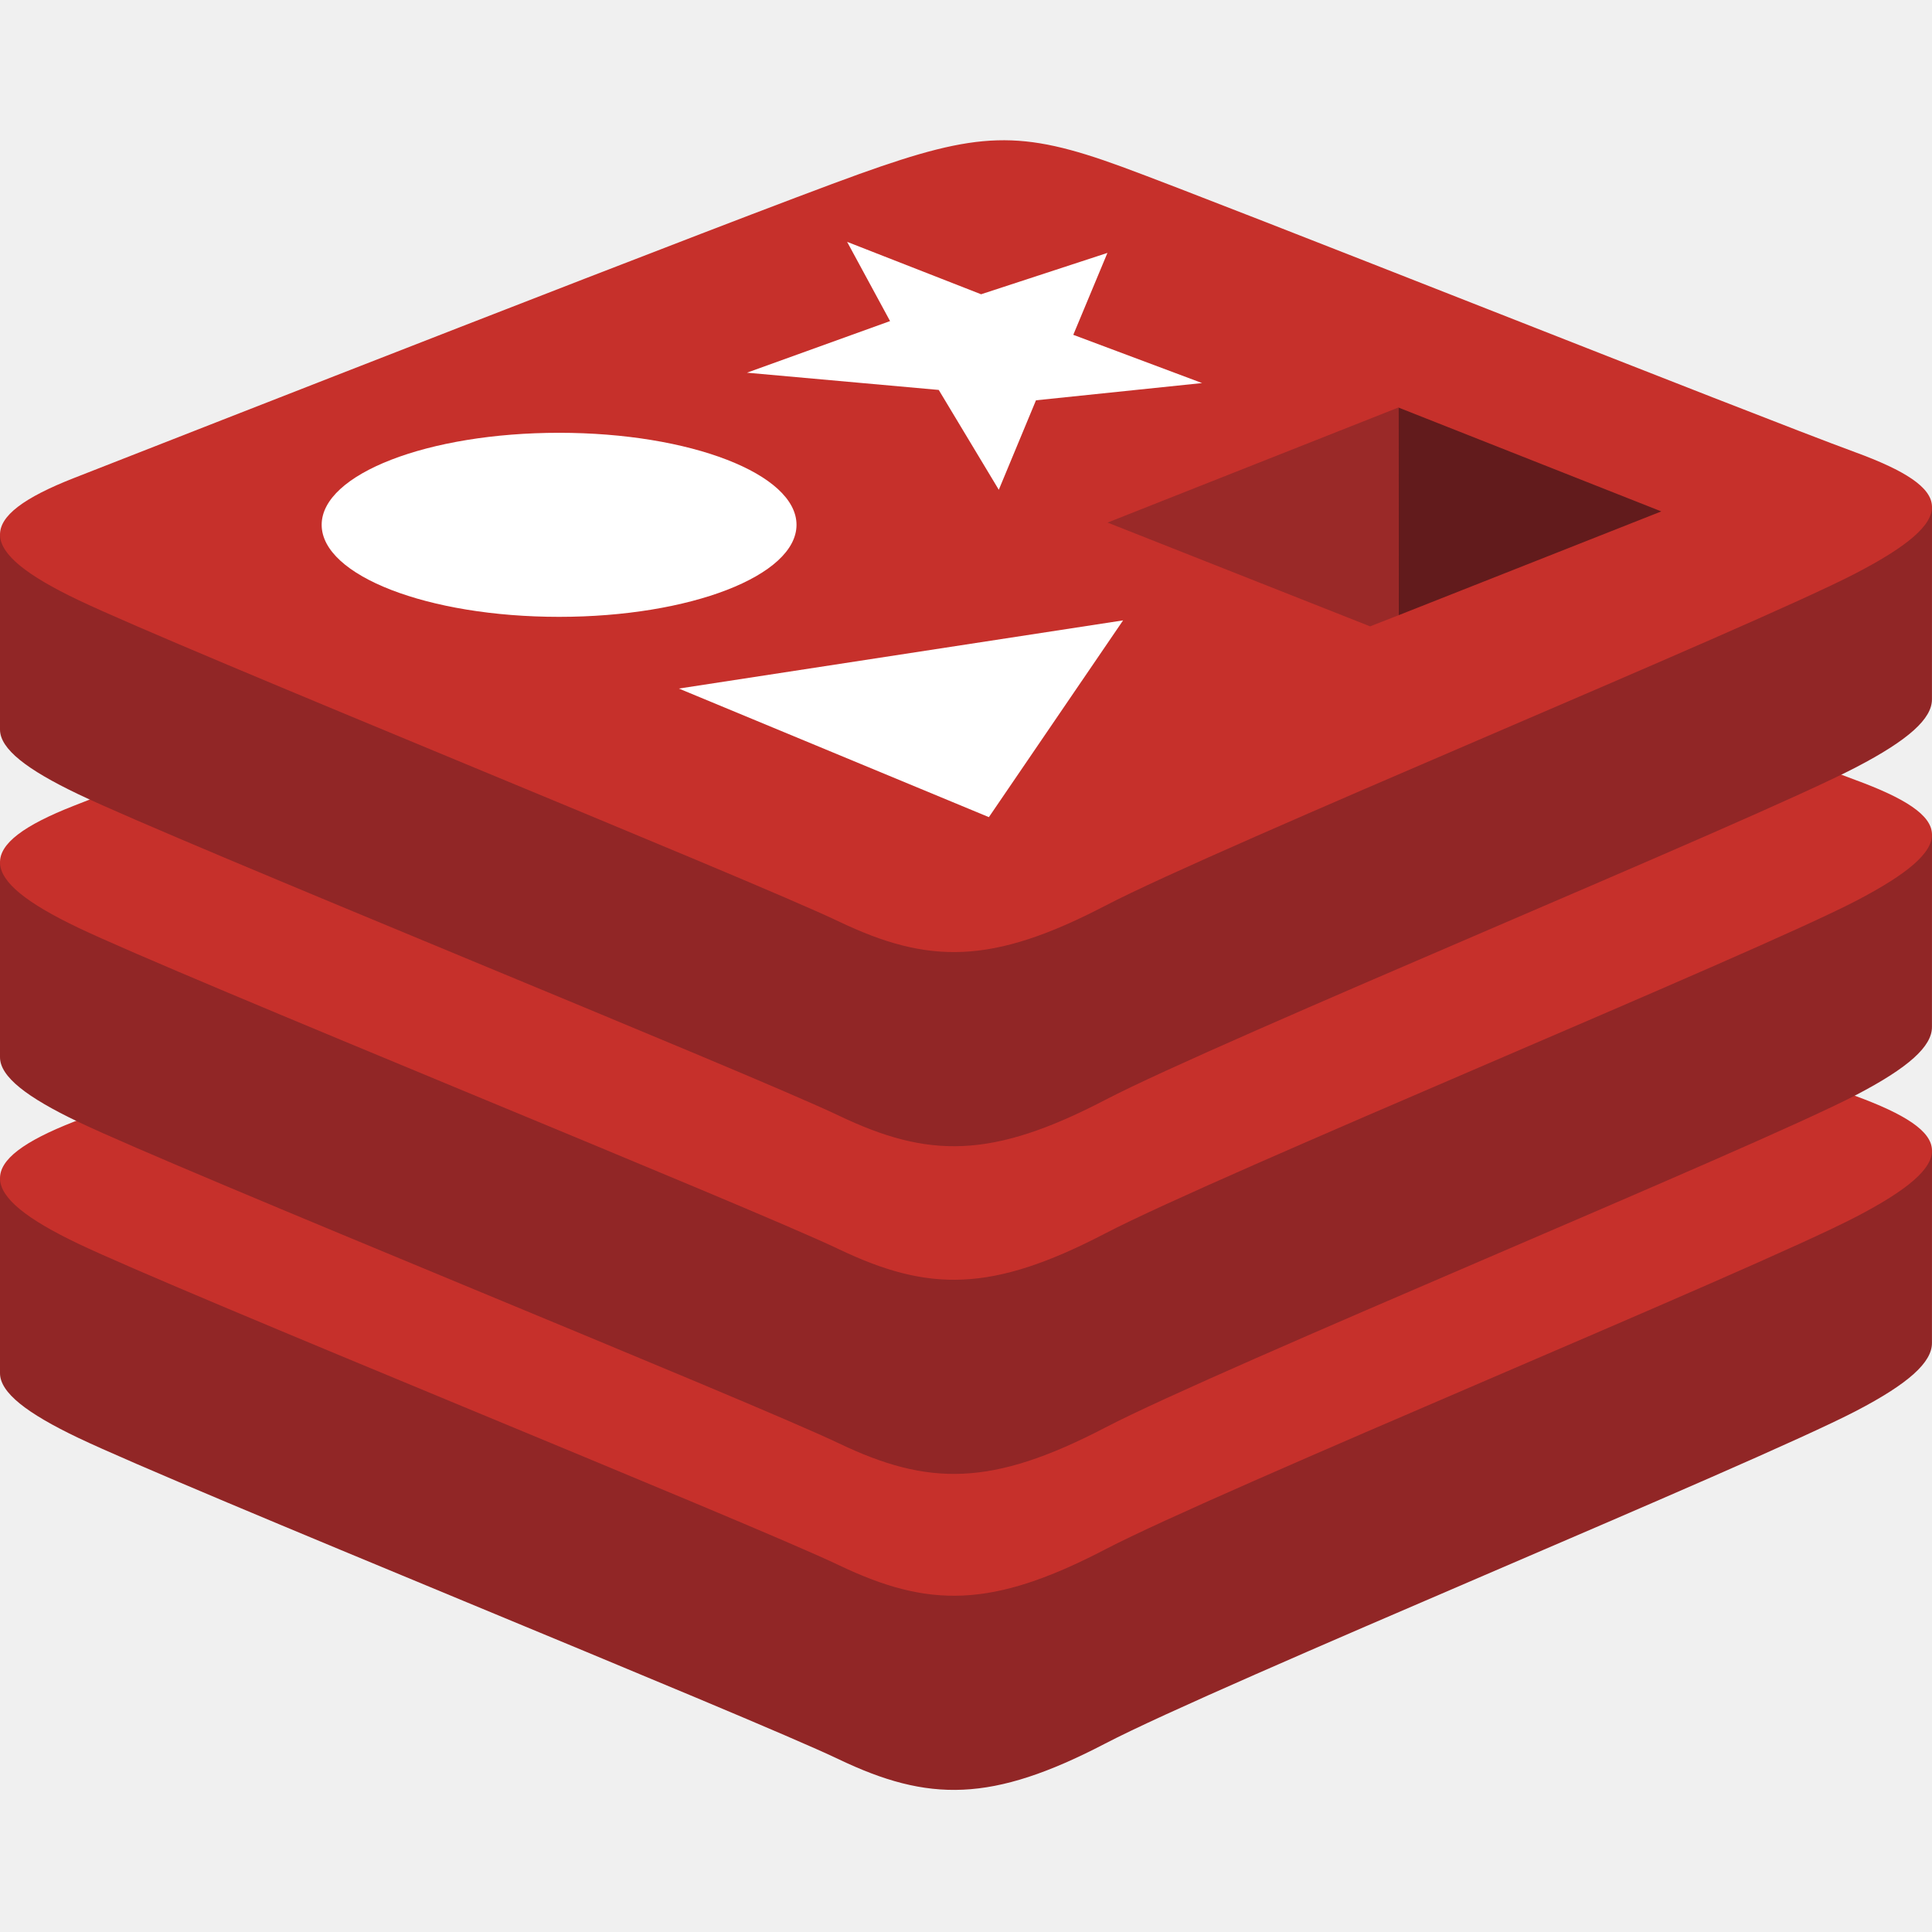
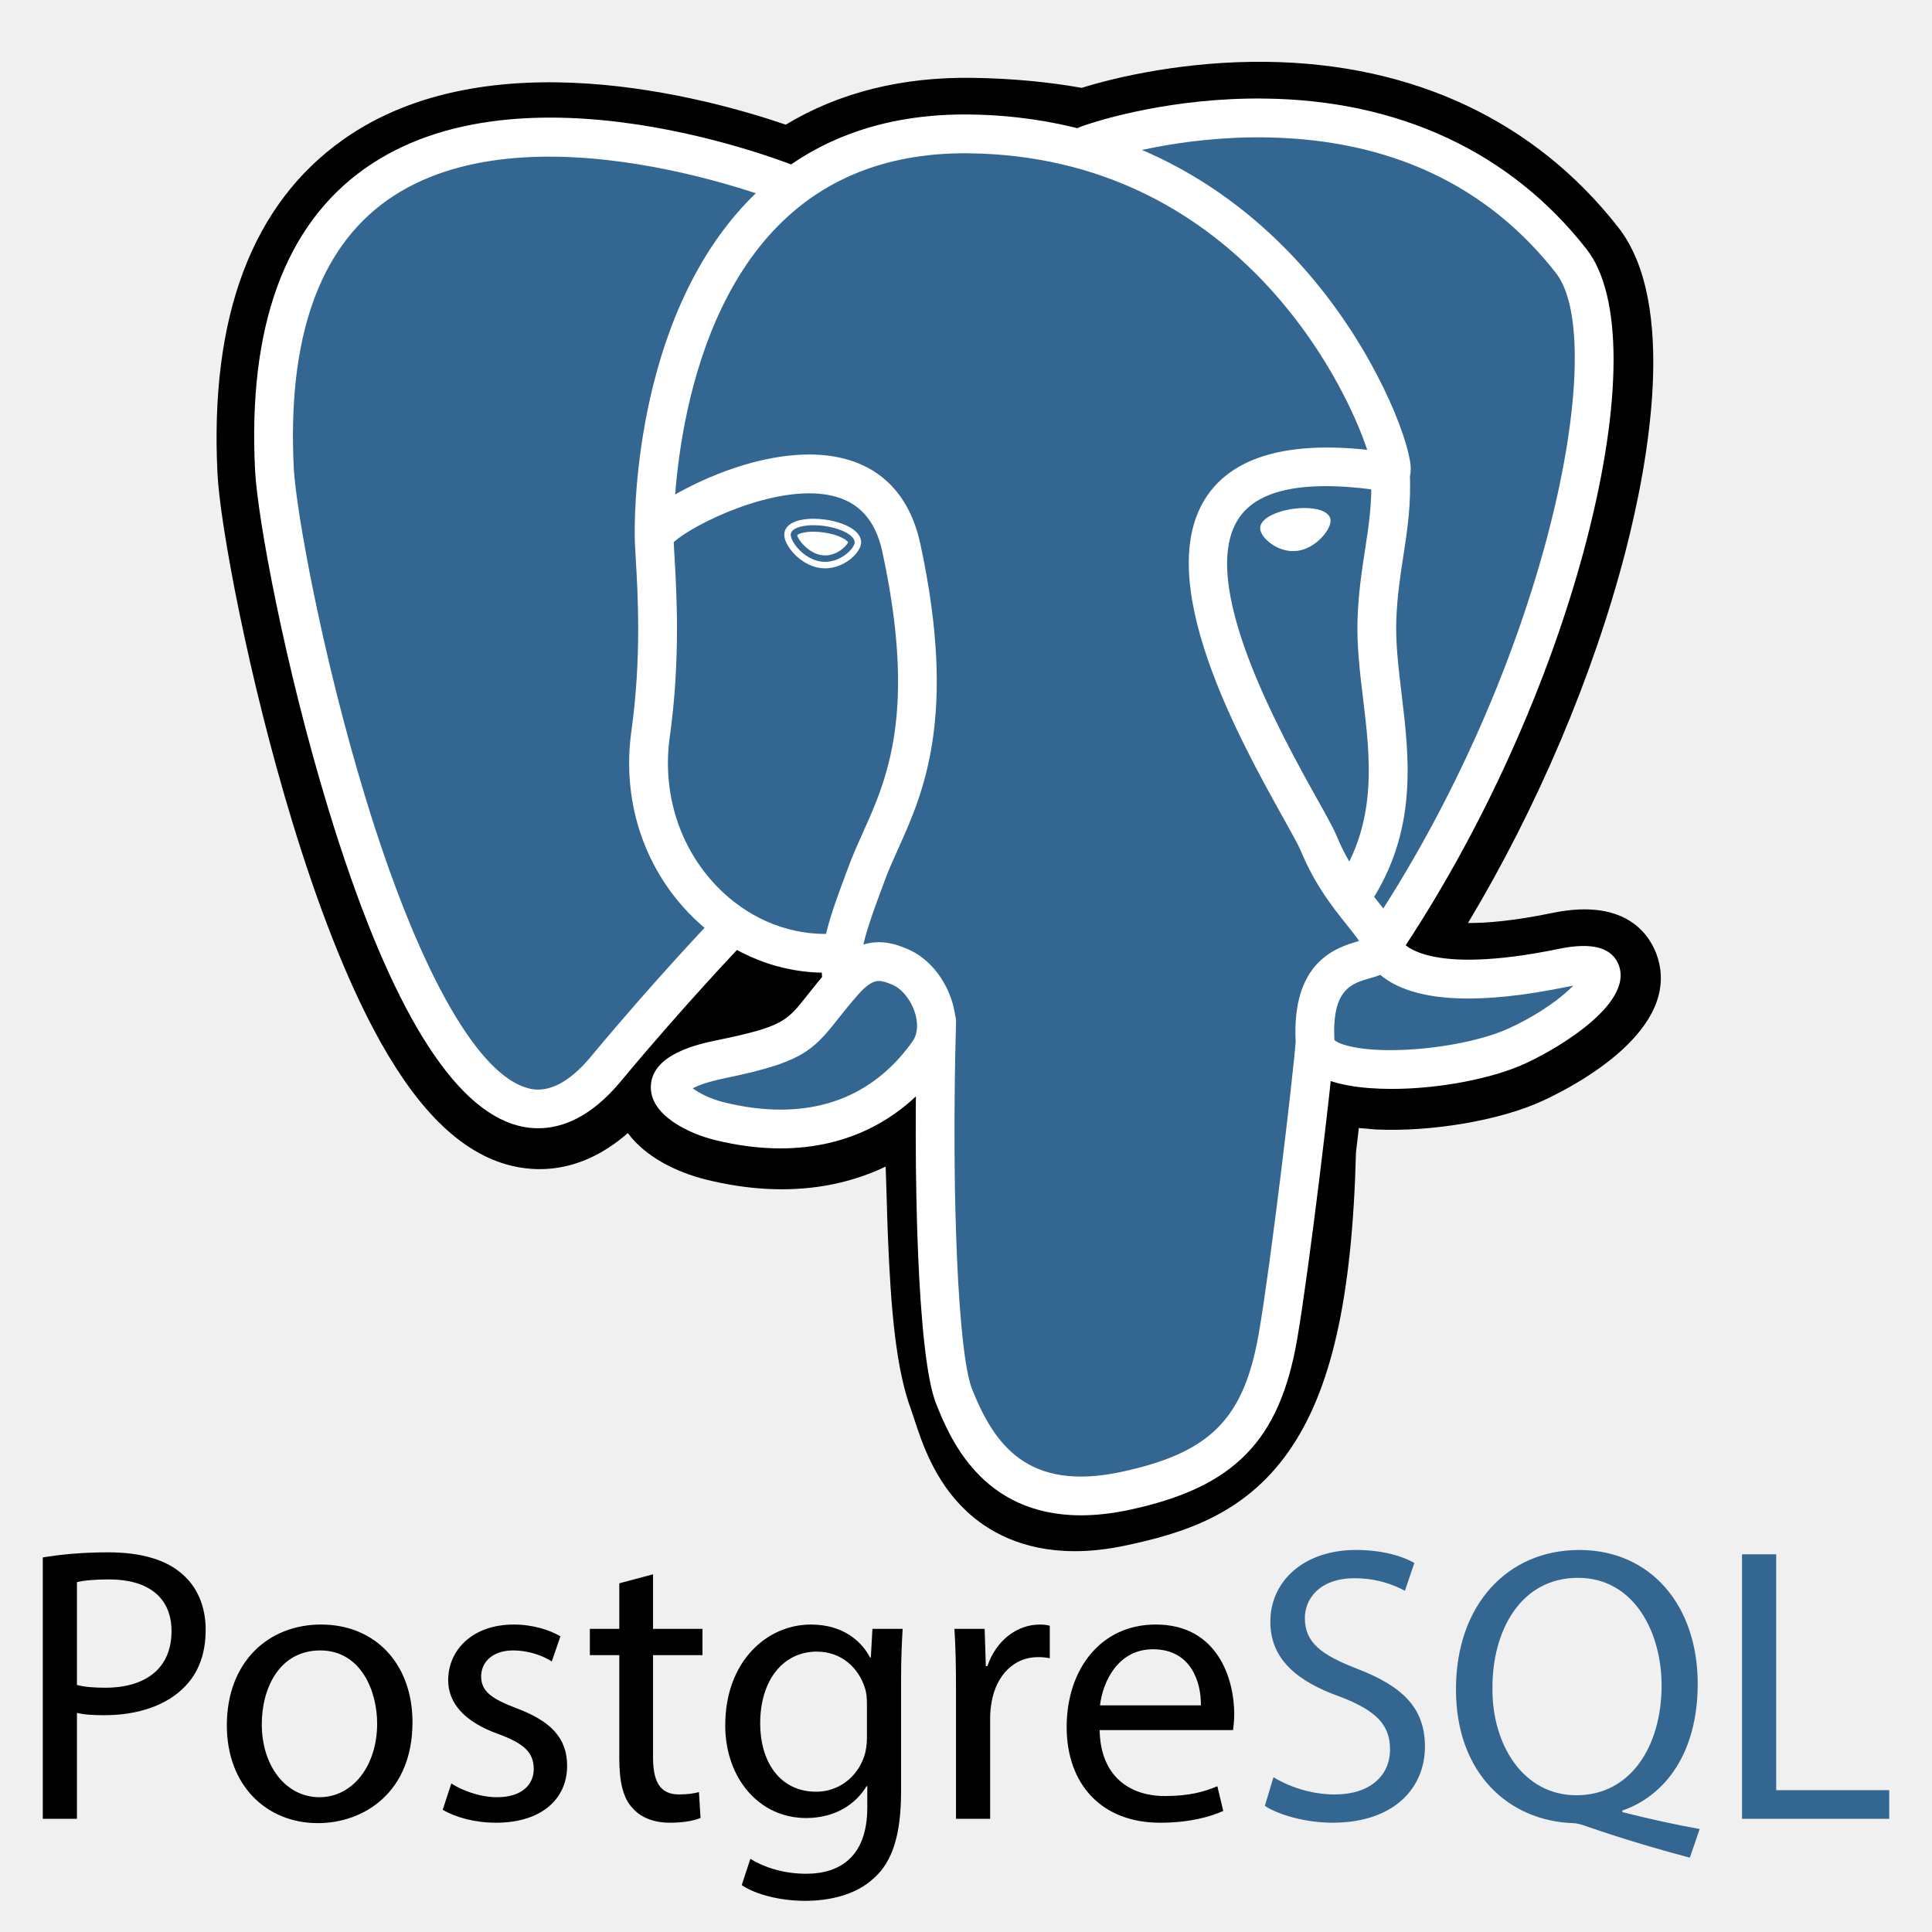
- <svg xmlns="http://www.w3.org/2000/svg" width="800px" height="800px" viewBox="0 -18 256 256" preserveAspectRatio="xMinYMin meet">
-   <path d="M245.97 168.943c-13.662 7.121-84.434 36.22-99.501 44.075-15.067 7.856-23.437 7.78-35.34 2.09-11.902-5.69-87.216-36.112-100.783-42.597C3.566 169.271 0 166.535 0 163.951v-25.876s98.05-21.345 113.879-27.024c15.828-5.679 21.32-5.884 34.79-.95 13.472 4.936 94.018 19.468 107.331 24.344l-.006 25.51c.002 2.558-3.07 5.364-10.024 8.988" fill="#912626" />
-   <path d="M245.965 143.22c-13.661 7.118-84.431 36.218-99.498 44.072-15.066 7.857-23.436 7.78-35.338 2.09-11.903-5.686-87.214-36.113-100.78-42.594-13.566-6.485-13.85-10.948-.524-16.166 13.326-5.22 88.224-34.605 104.055-40.284 15.828-5.677 21.319-5.884 34.789-.948 13.471 4.934 83.819 32.935 97.13 37.81 13.316 4.881 13.827 8.9.166 16.02" fill="#C6302B" />
-   <path d="M245.97 127.074c-13.662 7.122-84.434 36.22-99.501 44.078-15.067 7.853-23.437 7.777-35.34 2.087-11.903-5.687-87.216-36.112-100.783-42.597C3.566 127.402 0 124.67 0 122.085V96.206s98.05-21.344 113.879-27.023c15.828-5.679 21.32-5.885 34.79-.95C162.142 73.168 242.688 87.697 256 92.574l-.006 25.513c.002 2.557-3.07 5.363-10.024 8.987" fill="#912626" />
-   <path d="M245.965 101.351c-13.661 7.12-84.431 36.218-99.498 44.075-15.066 7.854-23.436 7.777-35.338 2.087-11.903-5.686-87.214-36.112-100.78-42.594-13.566-6.483-13.85-10.947-.524-16.167C23.151 83.535 98.05 54.148 113.88 48.47c15.828-5.678 21.319-5.884 34.789-.949 13.471 4.934 83.819 32.933 97.13 37.81 13.316 4.88 13.827 8.9.166 16.02" fill="#C6302B" />
-   <path d="M245.97 83.653c-13.662 7.12-84.434 36.22-99.501 44.078-15.067 7.854-23.437 7.777-35.34 2.087-11.903-5.687-87.216-36.113-100.783-42.595C3.566 83.98 0 81.247 0 78.665v-25.88s98.05-21.343 113.879-27.021c15.828-5.68 21.32-5.884 34.79-.95C162.142 29.749 242.688 44.278 256 49.155l-.006 25.512c.002 2.555-3.07 5.361-10.024 8.986" fill="#912626" />
-   <path d="M245.965 57.93c-13.661 7.12-84.431 36.22-99.498 44.074-15.066 7.854-23.436 7.777-35.338 2.09C99.227 98.404 23.915 67.98 10.35 61.497-3.217 55.015-3.5 50.55 9.825 45.331 23.151 40.113 98.05 10.73 113.88 5.05c15.828-5.679 21.319-5.883 34.789-.948 13.471 4.935 83.819 32.934 97.13 37.811 13.316 4.876 13.827 8.897.166 16.017" fill="#C6302B" />
-   <path d="M159.283 32.757l-22.01 2.285-4.927 11.856-7.958-13.23-25.415-2.284 18.964-6.839-5.69-10.498 17.755 6.944 16.738-5.48-4.524 10.855 17.067 6.391M131.032 90.275L89.955 73.238l58.86-9.035-17.783 26.072M74.082 39.347c17.375 0 31.46 5.46 31.46 12.194 0 6.736-14.085 12.195-31.46 12.195s-31.46-5.46-31.46-12.195c0-6.734 14.085-12.194 31.46-12.194" fill="#FFF" />
-   <path d="M185.295 35.998l34.836 13.766-34.806 13.753-.03-27.52" fill="#621B1C" />
-   <path d="M146.755 51.243l38.54-15.245.03 27.519-3.779 1.478-34.791-13.752" fill="#9A2928" />
+ <svg xmlns="http://www.w3.org/2000/svg" viewBox="0 0 128 128">
+   <path d="M85.988 76.075c.632-5.262.443-6.034 4.362-5.182l.995.088c3.014.137 6.957-.485 9.272-1.561 4.986-2.313 7.942-6.177 3.026-5.162-11.215 2.313-11.986-1.483-11.986-1.483 11.843-17.571 16.794-39.875 12.521-45.335-11.654-14.892-31.828-7.85-32.166-7.667l-.108.021c-2.216-.461-4.695-.735-7.481-.78-5.075-.083-8.926 1.331-11.847 3.546 0 0-35.989-14.827-34.315 18.646.356 7.121 10.207 53.882 21.956 39.758 4.294-5.164 8.444-9.531 8.444-9.531 2.061 1.369 4.528 2.067 7.116 1.816l.2-.17c-.062.641-.035 1.268.081 2.01-3.027 3.383-2.137 3.977-8.189 5.222-6.122 1.262-2.525 3.508-.178 4.095 2.848.713 9.433 1.722 13.884-4.509l-.177.711c1.188.95 1.107 6.827 1.275 11.026.168 4.199.45 8.117 1.306 10.429.856 2.31 1.866 8.261 9.819 6.557 6.646-1.426 11.727-3.476 12.19-22.545" />
+   <path d="M71.208 102.77c-3.518 0-5.808-1.36-7.2-2.674-2.1-1.981-2.933-4.534-3.43-6.059l-.215-.637c-1.002-2.705-1.341-6.599-1.542-11.613-.03-.752-.052-1.529-.075-2.352-.017-.601-.038-1.355-.068-2.146-1.25.599-2.588 1.022-3.997 1.264-2.48.424-5.146.286-7.926-.409-1.961-.49-3.999-1.506-5.16-3.076-3.385 2.965-6.614 2.562-8.373 1.976-3.103-1.035-5.88-3.942-8.491-8.89-1.859-3.523-3.658-8.115-5.347-13.646-2.94-9.633-4.808-19.779-4.974-23.109-.522-10.427 2.284-17.883 8.34-22.16 9.555-6.749 24.03-2.781 29.307-.979 3.545-2.137 7.716-3.178 12.43-3.102 2.532.041 4.942.264 7.181.662 2.335-.734 6.949-1.788 12.23-1.723 9.73.116 17.793 3.908 23.316 10.966 3.941 5.036 1.993 15.61.48 21.466-2.127 8.235-5.856 16.996-10.436 24.622 1.244.009 3.045-.141 5.607-.669 5.054-1.044 6.531 1.666 6.932 2.879 1.607 4.867-5.378 8.544-7.557 9.555-2.792 1.297-7.343 2.086-11.071 1.915l-.163-.011-.979-.086-.097.816-.093.799c-.25 9.664-1.631 15.784-4.472 19.829-2.977 4.239-7.116 5.428-10.761 6.209-1.241.267-2.371.383-3.396.383zm-7.402-35.174c2.271 1.817 2.47 5.236 2.647 11.626.022.797.043 1.552.071 2.257.086 2.134.287 7.132 1.069 9.244.111.298.21.602.314.922.872 2.672 1.31 4.011 5.081 3.203 3.167-.678 4.794-1.287 6.068-3.101 1.852-2.638 2.888-7.941 3.078-15.767l3.852.094-3.826-.459.112-.955c.367-3.148.631-5.424 2.736-6.928 1.688-1.207 3.613-1.09 5.146-.814-1.684-1.271-2.15-2.765-2.274-3.377l-.321-1.582.902-1.34c5.2-7.716 9.489-17.199 11.767-26.018 2.34-9.062 1.626-13.875.913-14.785-9.446-12.071-25.829-7.088-27.539-6.521l-.29.156-1.45.271-.743-.154c-2.047-.425-4.321-.66-6.76-.7-3.831-.064-6.921.841-9.455 2.764l-1.758 1.333-2.041-.841c-4.358-1.782-17.162-5.365-23.918-.58-3.75 2.656-5.458 7.861-5.078 15.47.125 2.512 1.833 12.021 4.647 21.245 3.891 12.746 7.427 16.979 8.903 17.472.257.087.926-.433 1.591-1.231 4.326-5.203 8.44-9.54 8.613-9.723l2.231-2.347 2.697 1.792c1.087.723 2.286 1.132 3.518 1.209l6.433-5.486-.932 9.51c-.021.214-.031.504.053 1.044l.28 1.803-1.213 1.358-.14.157 3.534 1.632 1.482-1.853z" />
+   <path fill="#336791" d="M103.646 64.258c-11.216 2.313-11.987-1.484-11.987-1.484 11.842-17.571 16.792-39.876 12.52-45.335-11.655-14.892-31.829-7.849-32.166-7.666l-.109.019c-2.216-.459-4.695-.733-7.482-.778-5.075-.083-8.925 1.33-11.846 3.545 0 0-35.99-14.826-34.316 18.647.356 7.121 10.207 53.882 21.956 39.758 4.294-5.164 8.443-9.531 8.443-9.531 2.061 1.369 4.528 2.067 7.115 1.816l.201-.17c-.062.641-.034 1.268.08 2.01-3.026 3.383-2.138 3.977-8.188 5.222-6.123 1.262-2.526 3.508-.177 4.095 2.847.713 9.433 1.722 13.883-4.509l-.178.711c1.186.95 2.019 6.179 1.879 10.919s-.233 7.994.702 10.536c.935 2.541 1.866 8.261 9.82 6.557 6.646-1.425 10.09-5.116 10.57-11.272.34-4.377 1.109-3.73 1.158-7.644l.618-1.853c.711-5.934.113-7.848 4.208-6.957l.995.087c3.014.138 6.958-.485 9.273-1.561 4.986-2.314 7.943-6.177 3.028-5.162z" />
+   <path fill="#fff" d="M71.61 100.394c-6.631.001-8.731-5.25-9.591-7.397-1.257-3.146-1.529-15.358-1.249-25.373.02-.71.607-1.271 1.321-1.249.709.02 1.268.611 1.249 1.321-.323 11.551.136 22.018 1.066 24.346 1.453 3.632 3.656 6.809 9.887 5.475 5.915-1.269 8.13-3.512 9.116-9.23.758-4.389 2.254-16.874 2.438-19.338.053-.708.667-1.24 1.377-1.186.708.053 1.239.67 1.186 1.377-.192 2.564-1.682 15.026-2.469 19.584-1.165 6.755-4.176 9.819-11.11 11.306-1.177.251-2.248.364-3.221.364zM35.659 74.749c-.633.001-1.207-.115-1.704-.281-4.307-1.437-8.409-8.451-12.193-20.849-2.88-9.438-4.705-19.288-4.865-22.489-.475-9.49 1.97-16.205 7.265-19.957 10.476-7.423 28.1-.354 28.845-.05.657.269.972 1.019.703 1.676-.268.656-1.019.972-1.675.703v.001c-.17-.07-17.07-6.84-26.392-.229-4.528 3.211-6.607 9.175-6.18 17.729.135 2.696 1.84 12.311 4.757 21.867 3.378 11.067 7.223 18.052 10.548 19.16.521.175 2.109.704 4.381-2.026 4.272-5.14 8.197-9.242 8.236-9.283.491-.513 1.305-.529 1.817-.039.512.491.53 1.305.039 1.817-.039.04-3.904 4.081-8.116 9.148-1.995 2.398-3.908 3.102-5.466 3.102zM91.579 63.92c-.247 0-.497-.071-.717-.22-.589-.396-.745-1.195-.348-1.784 11.971-17.764 16.173-39.227 12.574-43.825-4.53-5.788-10.927-8.812-19.012-8.985-5.987-.13-10.746 1.399-11.523 1.666l-.195.079c-.782.246-1.382-.183-1.608-.684-.268-.593-.048-1.294.508-1.631l.346-.142-.017.005.018-.006c1.321-.483 6.152-1.933 12.137-1.864 8.947.094 16.337 3.545 21.371 9.977 2.382 3.044 2.387 10.057.015 19.24-2.418 9.362-6.968 19.425-12.482 27.607-.248.369-.654.567-1.067.567zM92.19 72.143c-2.044 0-3.876-.287-4.973-.945-1.128-.675-1.343-1.594-1.371-2.081-.308-5.404 2.674-6.345 4.195-6.774-.212-.32-.514-.697-.825-1.086-.887-1.108-2.101-2.626-3.037-4.896-.146-.354-.606-1.179-1.138-2.133-2.883-5.169-8.881-15.926-5.028-21.435 1.784-2.549 5.334-3.552 10.566-2.992-1.539-4.689-8.869-19.358-26.259-19.643-5.231-.088-9.521 1.521-12.744 4.775-7.217 7.289-6.955 20.477-6.952 20.608.019.71-.542 1.3-1.251 1.318-.71.022-1.3-.541-1.318-1.251-.016-.585-.286-14.424 7.695-22.484 3.735-3.772 8.651-5.634 14.612-5.537 11.128.183 18.289 5.839 22.338 10.553 4.412 5.136 6.576 10.802 6.754 12.692.133 1.406-.876 1.688-1.08 1.729l-.463.011c-5.135-.822-8.429-.252-9.791 1.695-2.931 4.188 2.743 14.363 5.166 18.709.619 1.108 1.065 1.909 1.269 2.404.796 1.93 1.834 3.227 2.668 4.269.733.917 1.369 1.711 1.597 2.645.105.185 1.603 2.399 10.488.565 2.227-.459 3.562-.066 3.97 1.168.803 2.429-3.702 5.261-6.196 6.42-2.238 1.039-5.805 1.696-8.892 1.696zm-3.781-3.238c.281.285 1.691.775 4.612.65 2.596-.112 5.335-.677 6.979-1.439 2.102-.976 3.504-2.067 4.231-2.812l-.404.074c-5.681 1.173-9.699 1.017-11.942-.465-.161-.105-.304-.215-.435-.323-.243.096-.468.159-.628.204-1.273.357-2.589.726-2.413 4.111zM51.712 76.084c-1.411 0-2.896-.191-4.413-.572-1.571-.393-4.221-1.576-4.18-3.519.045-2.181 3.216-2.835 4.411-3.081 4.312-.888 4.593-1.244 5.941-2.955.393-.499.882-1.12 1.548-1.865.99-1.107 2.072-1.669 3.216-1.669.796 0 1.45.271 1.881.449 1.376.57 2.524 1.948 2.996 3.598.426 1.488.223 2.92-.572 4.032-2.608 3.653-6.352 5.582-10.828 5.582zm-5.817-3.98c.388.299 1.164.699 2.027.916 1.314.328 2.588.495 3.79.495 3.662 0 6.601-1.517 8.737-4.506.445-.624.312-1.415.193-1.832-.25-.872-.87-1.665-1.509-1.931-.347-.144-.634-.254-.898-.254-.142 0-.573 0-1.3.813-.614.686-1.055 1.246-1.446 1.741-1.678 2.131-2.447 2.854-7.441 3.883-1.218.252-1.843.506-2.153.675zM55.777 66.176c-.624 0-1.171-.455-1.269-1.09-.033-.213-.054-.428-.064-.644-3.274-.062-6.432-1.466-8.829-3.968-3.031-3.163-4.411-7.545-3.785-12.022.68-4.862.426-9.154.289-11.46-.038-.641-.065-1.104-.063-1.425.002-.406.01-1.485 3.615-3.312 1.282-.65 3.853-1.784 6.661-2.075 4.654-.48 7.721 1.592 8.639 5.836 2.478 11.46.196 16.529-1.47 20.23-.311.688-.604 1.34-.838 1.97l-.207.557c-.88 2.36-1.641 4.399-1.407 5.923.107.702-.374 1.357-1.075 1.466l-.197.014zm-11.143-30.254l.051.918c.142 2.395.406 6.853-.31 11.969-.516 3.692.612 7.297 3.095 9.888 1.962 2.048 4.546 3.178 7.201 3.178h.055c.298-1.253.791-2.575 1.322-4l.206-.553c.265-.712.575-1.401.903-2.13 1.604-3.564 3.6-8 1.301-18.633-.456-2.105-1.56-3.324-3.375-3.726-3.728-.824-9.283 1.98-10.449 3.089zM52.39 35.377c-.064.454.833 1.667 2.001 1.829 1.167.163 2.166-.785 2.229-1.239.063-.455-.833-.955-2.002-1.118-1.167-.163-2.166.073-2.228.528zM54.66 37.654l-.328-.023c-.725-.101-1.458-.558-1.959-1.223-.176-.233-.464-.687-.407-1.091.082-.593.804-.947 1.933-.947.253 0 .515.019.78.055.616.086 1.189.264 1.612.5.733.41.787.866.754 1.103-.091.653-1.133 1.626-2.385 1.626zm-1.844-2.201c.037.28.73 1.205 1.634 1.33l.209.015c.834 0 1.458-.657 1.531-.872-.077-.146-.613-.511-1.631-.651-.225-.032-.448-.048-.661-.048-.652-.001-1.001.146-1.082.226zM87.937 34.45c.063.455-.832 1.668-2.001 1.83-1.168.162-2.167-.785-2.231-1.24-.062-.454.834-.955 2.002-1.117 1.168-.164 2.166.074 2.23.527zM85.667 36.512c-1.125 0-2.094-.875-2.174-1.442-.092-.681 1.029-1.199 2.185-1.359.254-.036.506-.054.749-.054.997 0 1.657.293 1.723.764.043.306-.191.777-.595 1.201-.266.28-.826.765-1.588.87l-.3.02zm.759-2.427c-.223 0-.455.017-.69.049-1.162.161-1.853.628-1.82.878.039.274.78 1.072 1.75 1.072l.239-.017c.634-.089 1.11-.502 1.337-.741.356-.375.498-.727.481-.848-.021-.157-.449-.393-1.297-.393zM89.62 60.538c-.246 0-.494-.07-.714-.217-.59-.396-.748-1.193-.353-1.783 2.736-4.087 2.235-8.256 1.751-12.286-.207-1.718-.42-3.493-.364-5.198.056-1.753.278-3.199.494-4.599.255-1.657.496-3.224.396-5.082-.039-.708.505-1.313 1.214-1.353.711-.038 1.314.506 1.353 1.215.114 2.124-.159 3.896-.423 5.611-.204 1.323-.415 2.691-.466 4.29-.049 1.509.144 3.112.348 4.808.516 4.287 1.099 9.146-2.167 14.023-.248.37-.655.571-1.069.571z" />
+   <path stroke="#fff" stroke-width="3" stroke-linecap="round" stroke-linejoin="round" d="M13.924 17.211" fill="none" />
+   <path d="M2.835 103.184c1.093-.182 2.522-.338 4.343-.338 2.235 0 3.874.52 4.914 1.456.962.832 1.534 2.106 1.534 3.667 0 1.586-.469 2.834-1.353 3.744-1.196 1.274-3.146 1.924-5.356 1.924-.676 0-1.3-.026-1.819-.156v7.021h-2.263v-17.318zm2.263 8.45c.494.13 1.118.182 1.872.182 2.729 0 4.394-1.326 4.394-3.744 0-2.314-1.638-3.432-4.134-3.432-.988 0-1.742.078-2.132.182v6.812zM27.328 114.104c0 4.654-3.225 6.683-6.267 6.683-3.406 0-6.032-2.496-6.032-6.475 0-4.212 2.756-6.682 6.24-6.682 3.615-.001 6.059 2.626 6.059 6.474zm-9.984.13c0 2.756 1.586 4.836 3.822 4.836 2.184 0 3.821-2.054 3.821-4.888 0-2.132-1.065-4.836-3.77-4.836s-3.873 2.496-3.873 4.888zM29.901 118.16c.676.442 1.872.91 3.016.91 1.664 0 2.444-.832 2.444-1.872 0-1.092-.649-1.69-2.34-2.314-2.262-.806-3.328-2.054-3.328-3.562 0-2.028 1.638-3.692 4.342-3.692 1.274 0 2.393.364 3.095.78l-.572 1.664c-.494-.312-1.404-.728-2.574-.728-1.352 0-2.106.78-2.106 1.716 0 1.04.755 1.508 2.393 2.132 2.184.832 3.302 1.924 3.302 3.796 0 2.21-1.716 3.77-4.706 3.77-1.378 0-2.652-.338-3.536-.858l.57-1.742zM43.266 104.301v3.614h3.275v1.742h-3.275v6.786c0 1.56.441 2.444 1.716 2.444.598 0 1.04-.078 1.326-.156l.104 1.716c-.441.182-1.144.312-2.027.312-1.066 0-1.925-.338-2.471-.962-.649-.676-.884-1.794-.884-3.276v-6.864h-1.95v-1.742h1.95v-3.016l2.236-.598zM59.802 107.916c-.053.91-.104 1.924-.104 3.458v7.306c0 2.886-.572 4.654-1.794 5.747-1.222 1.144-2.99 1.508-4.576 1.508-1.508 0-3.172-.364-4.187-1.04l.572-1.742c.832.52 2.132.988 3.692.988 2.34 0 4.056-1.222 4.056-4.394v-1.404h-.052c-.702 1.17-2.054 2.106-4.004 2.106-3.12 0-5.356-2.652-5.356-6.137 0-4.264 2.782-6.682 5.668-6.682 2.185 0 3.381 1.144 3.927 2.184h.052l.104-1.898h2.002zm-2.366 4.966c0-.39-.026-.728-.13-1.04-.416-1.326-1.534-2.418-3.198-2.418-2.185 0-3.744 1.846-3.744 4.758 0 2.47 1.248 4.524 3.718 4.524 1.404 0 2.678-.884 3.172-2.34.13-.39.183-.832.183-1.222v-2.262zM63.337 111.842c0-1.482-.026-2.756-.104-3.926h2.003l.077 2.47h.104c.572-1.69 1.95-2.756 3.484-2.756.26 0 .441.026.649.078v2.158c-.233-.052-.468-.078-.779-.078-1.612 0-2.757 1.222-3.068 2.938-.052.312-.104.676-.104 1.066v6.708h-2.262v-8.658zM72.854 114.624c.052 3.094 2.027 4.368 4.315 4.368 1.639 0 2.626-.286 3.484-.65l.39 1.638c-.806.364-2.184.78-4.186.78-3.874 0-6.188-2.548-6.188-6.344 0-3.796 2.236-6.787 5.902-6.787 4.108 0 5.2 3.614 5.2 5.928 0 .468-.052.832-.078 1.066h-8.839zm6.708-1.638c.025-1.456-.599-3.718-3.172-3.718-2.314 0-3.328 2.132-3.511 3.718h6.683z" />
+   <path fill="#336791" d="M84.371 117.744c1.014.624 2.496 1.144 4.056 1.144 2.314 0 3.666-1.222 3.666-2.99 0-1.638-.936-2.574-3.302-3.484-2.86-1.014-4.628-2.496-4.628-4.966 0-2.73 2.262-4.758 5.668-4.758 1.794 0 3.094.416 3.874.858l-.624 1.846c-.572-.312-1.742-.832-3.328-.832-2.392 0-3.302 1.43-3.302 2.626 0 1.638 1.065 2.444 3.484 3.38 2.964 1.145 4.472 2.574 4.472 5.148 0 2.704-2.002 5.044-6.136 5.044-1.69 0-3.536-.494-4.473-1.118l.573-1.898zM111.957 123.074c-2.366-.624-4.68-1.326-6.708-2.028-.364-.13-.728-.26-1.066-.26-4.16-.156-7.722-3.224-7.722-8.866 0-5.616 3.432-9.23 8.164-9.23 4.758 0 7.853 3.692 7.853 8.866 0 4.498-2.08 7.384-4.992 8.398v.104c1.742.442 3.64.858 5.122 1.118l-.651 1.898zm-1.872-11.414c0-3.51-1.819-7.125-5.538-7.125-3.822 0-5.694 3.536-5.668 7.333-.026 3.718 2.028 7.072 5.564 7.072 3.615 0 5.642-3.276 5.642-7.28zM115.414 102.976h2.263v15.626h7.488v1.898h-9.751v-17.524z" />
</svg>
